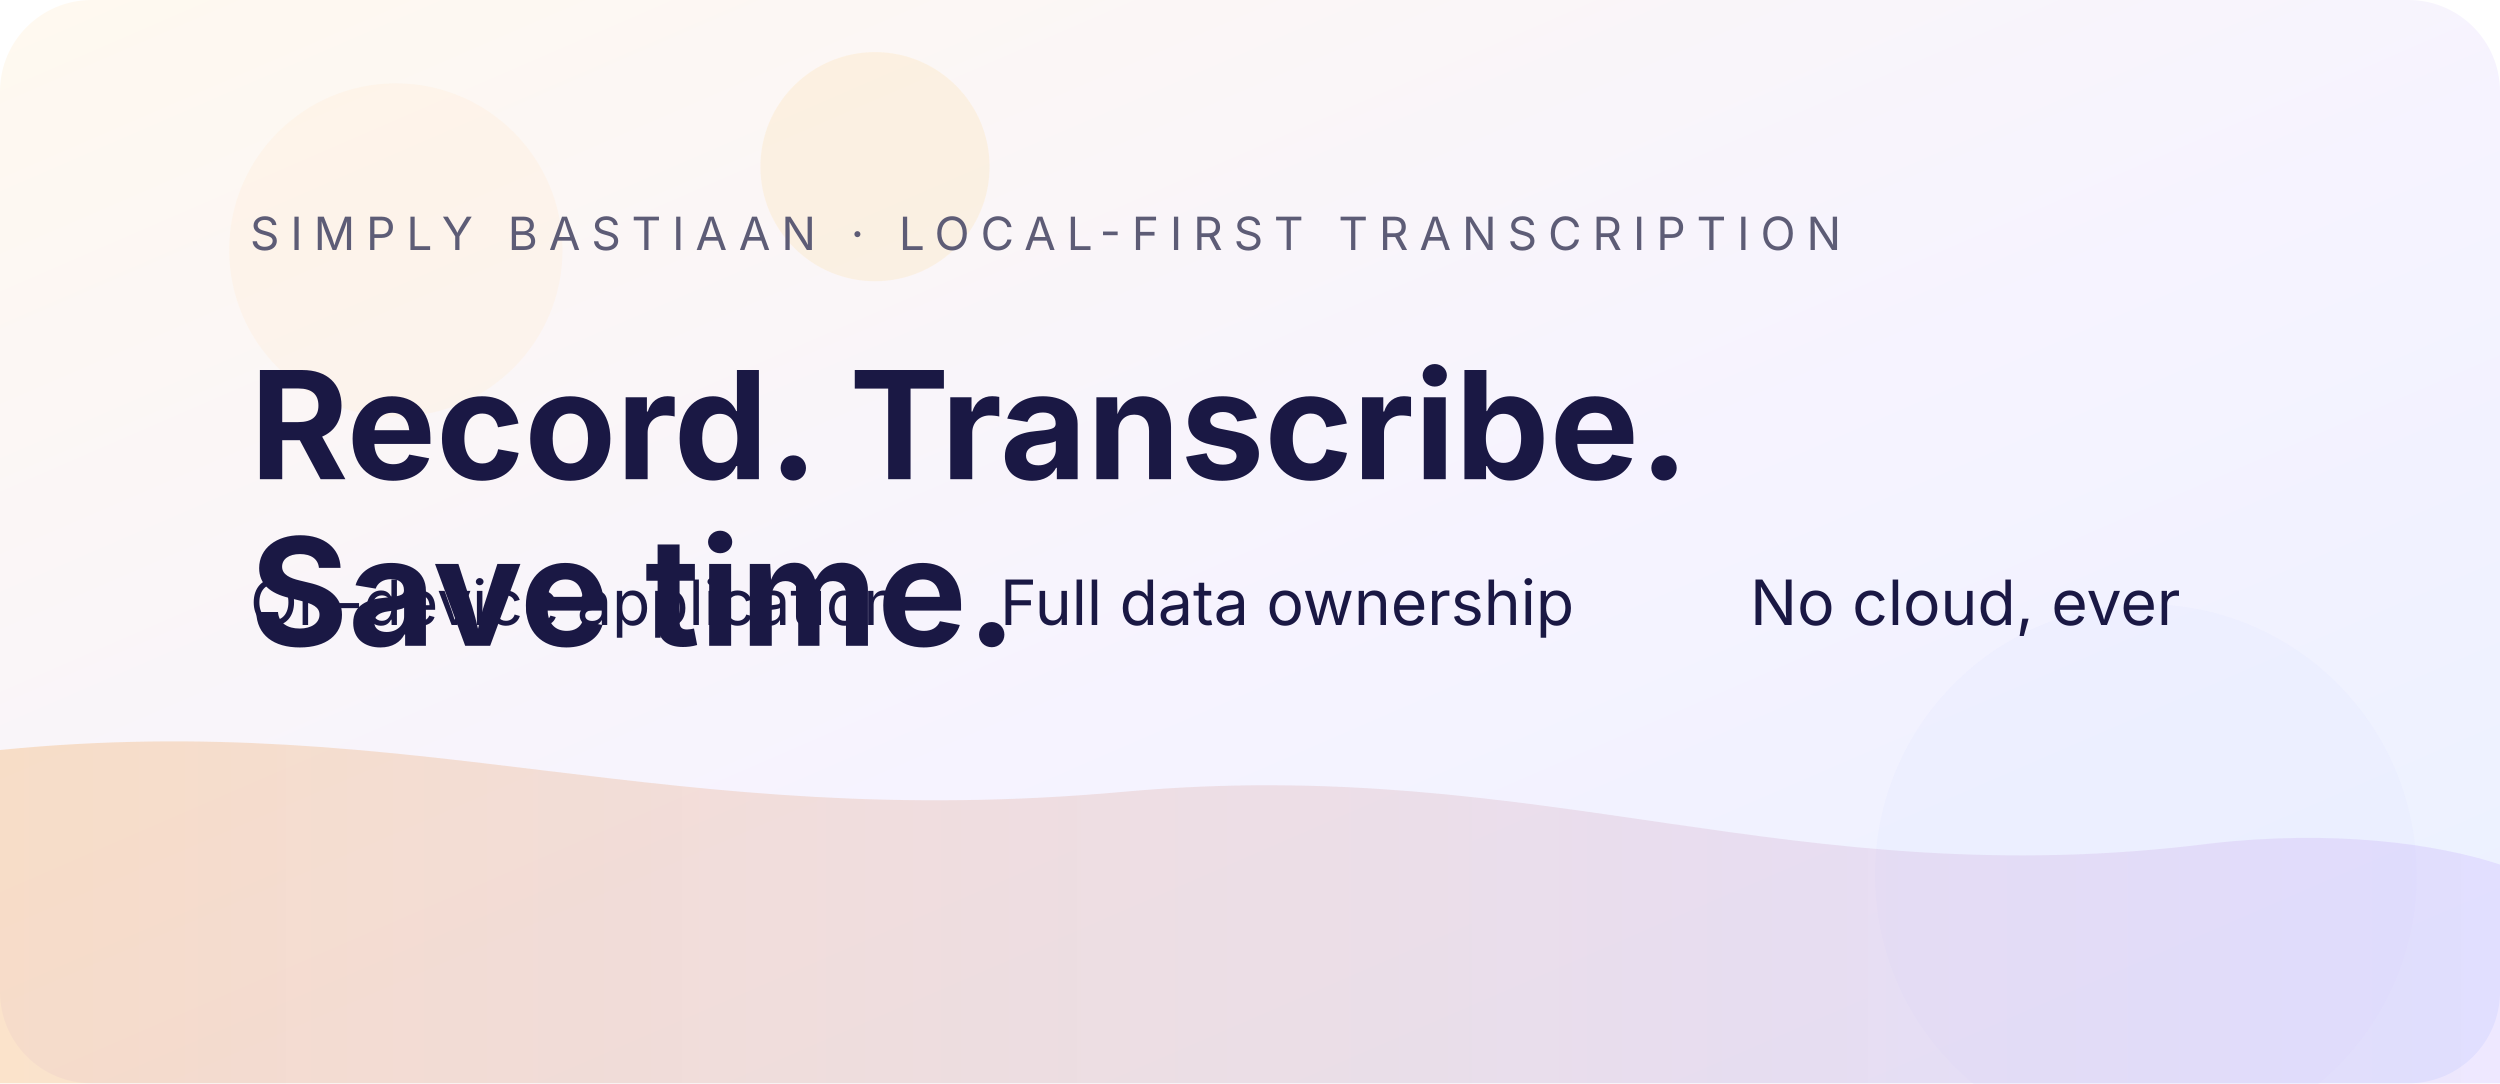
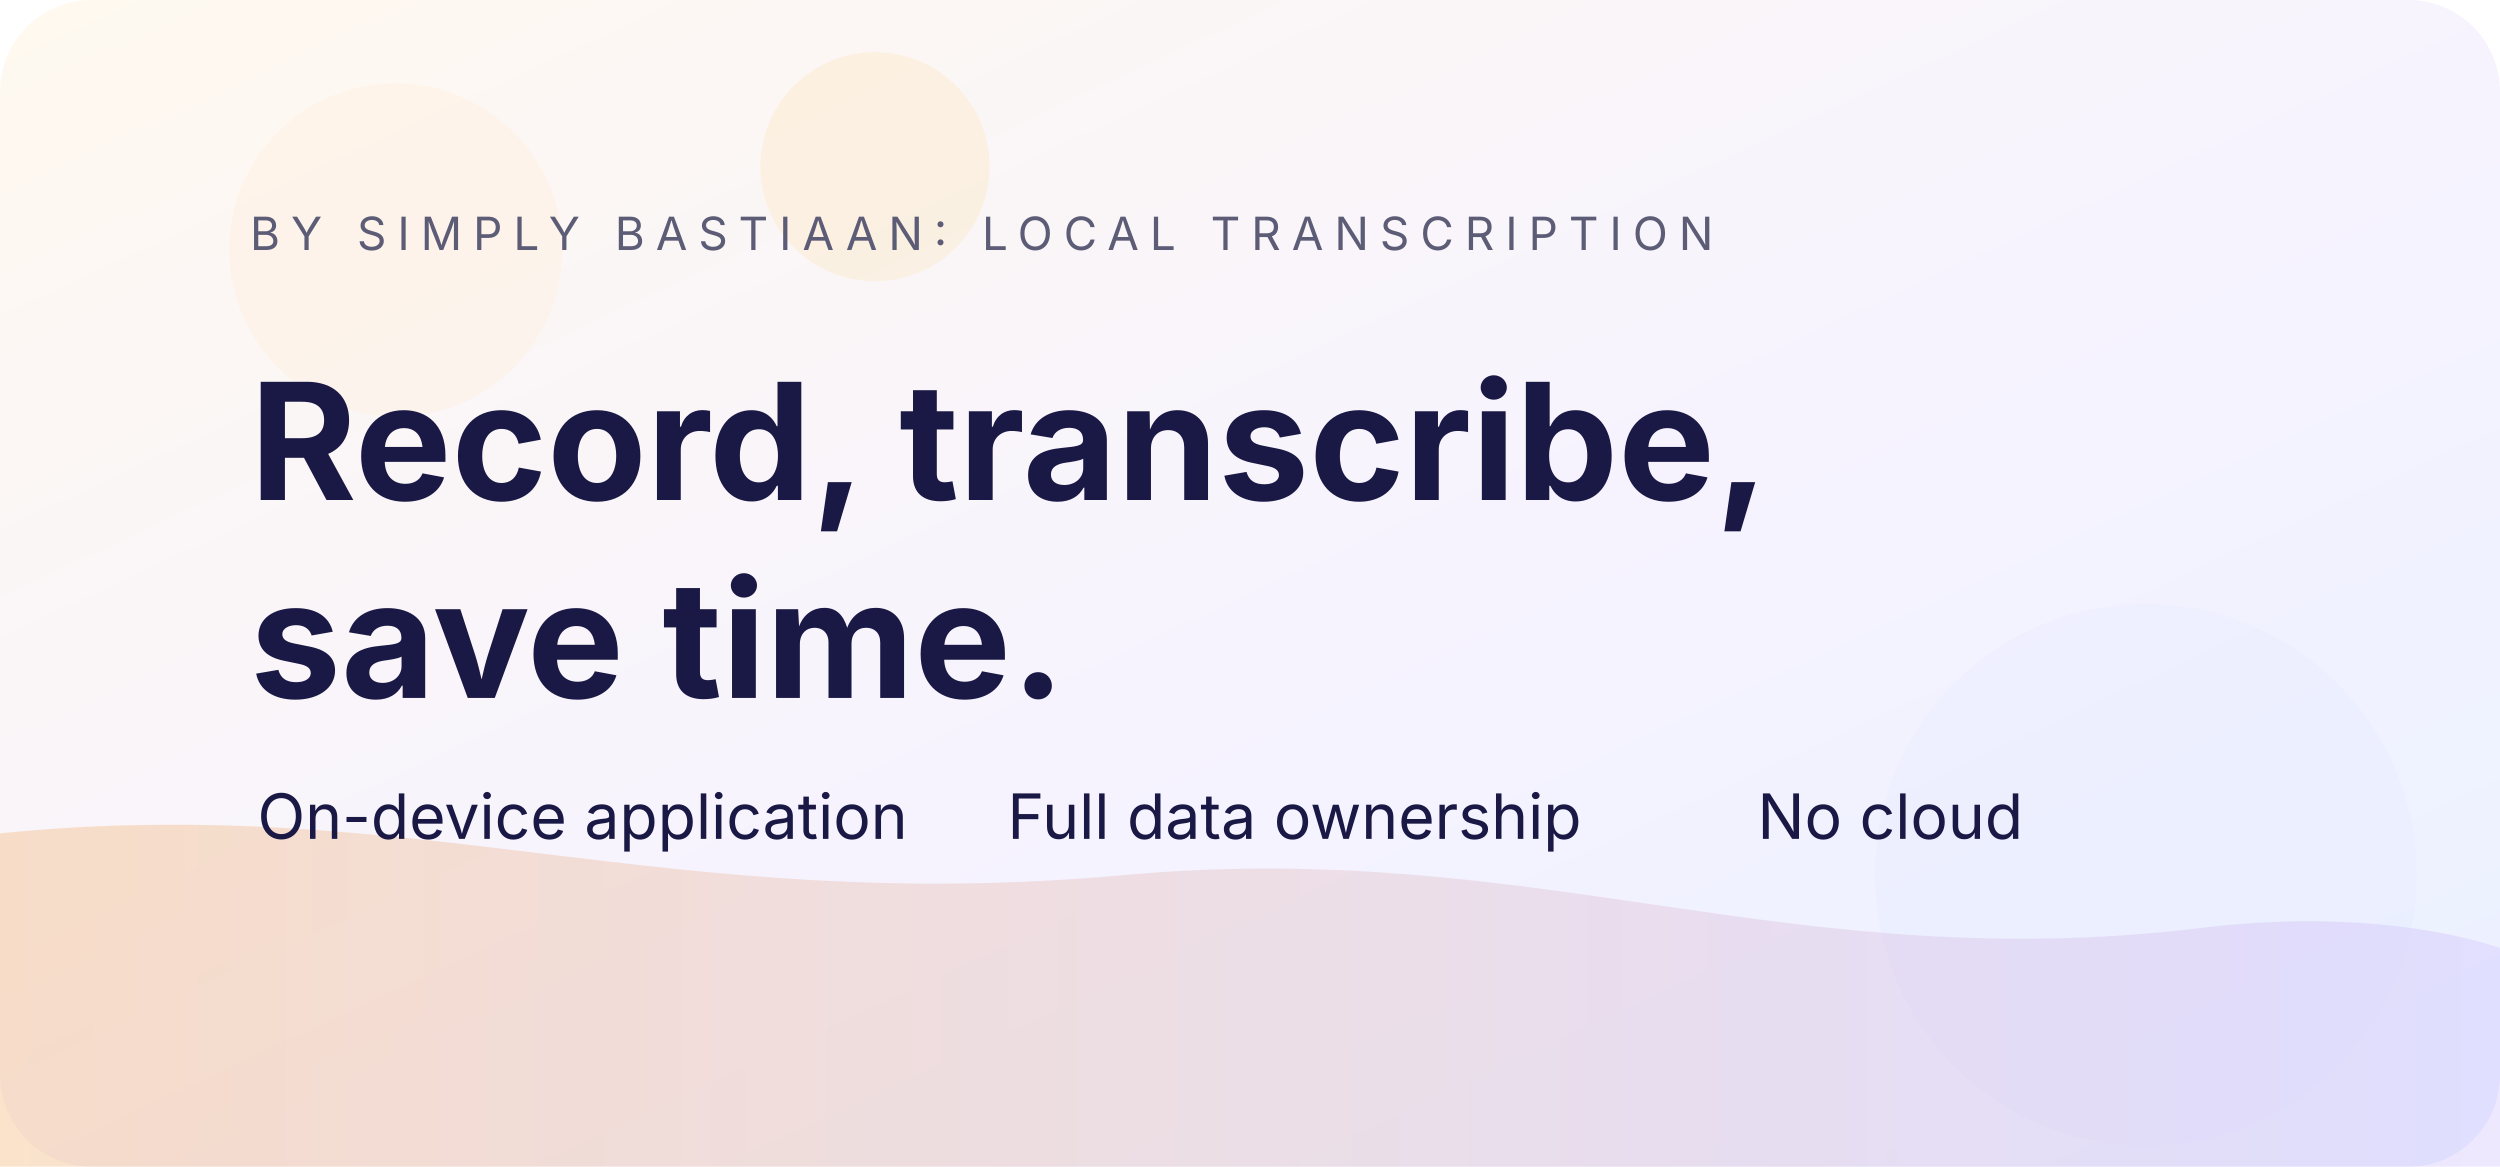
- <svg xmlns="http://www.w3.org/2000/svg" width="1200" height="520" viewBox="0 0 1200 520" role="img" aria-labelledby="title desc">
-   <defs>
+ <svg xmlns="http://www.w3.org/2000/svg" width="1200" height="560" viewBox="0 0 1200 560" role="img" aria-labelledby="title desc" version="1.1" id="svg12">
+   <defs id="defs5">
    <linearGradient id="bg" x1="0%" y1="0%" x2="100%" y2="100%">
-       <stop offset="0%" stop-color="#FFF9EF" />
-       <stop offset="55%" stop-color="#F6F3FF" />
-       <stop offset="100%" stop-color="#EAF1FF" />
+       <stop offset="0%" stop-color="#FFF9EF" id="stop1" />
+       <stop offset="55%" stop-color="#F6F3FF" id="stop2" />
+       <stop offset="100%" stop-color="#EAF1FF" id="stop3" />
    </linearGradient>
    <linearGradient id="wave" x1="0%" y1="0%" x2="100%" y2="0%">
-       <stop offset="0%" stop-color="#F4B36E" stop-opacity="0.8" />
-       <stop offset="100%" stop-color="#CBB9FF" stop-opacity="0.75" />
+       <stop offset="0%" stop-color="#F4B36E" stop-opacity="0.8" id="stop4" />
+       <stop offset="100%" stop-color="#CBB9FF" stop-opacity="0.75" id="stop5" />
    </linearGradient>
  </defs>
-   <rect width="1200" height="520" rx="44" fill="url(#bg)" />
-   <g opacity="0.3">
-     <circle cx="190" cy="120" r="80" fill="#FFEBD4" />
-     <circle cx="420" cy="80" r="55" fill="#FDE2B3" />
-     <circle cx="1030" cy="420" r="130" fill="#E3E6FF" />
+   <rect width="1200" height="560" rx="44" fill="url(#bg)" id="rect5" />
+   <g opacity="0.3" id="g7">
+     <circle cx="190" cy="120" r="80" fill="#FFEBD4" id="circle5" />
+     <circle cx="420" cy="80" r="55" fill="#FDE2B3" id="circle6" />
+     <circle cx="1030" cy="420" r="130" fill="#E3E6FF" id="circle7" />
  </g>
-   <path d="M0 360 C200 340 320 400 540 380 C740 362 860 430 1060 405 C1120 398 1170 405 1200 415 L1200 520 L0 520 Z" fill="url(#wave)" opacity="0.45" />
-   <g transform="translate(120 120)" font-family="'Inter','Segoe UI',sans-serif" fill="#1A1844">
-     <text font-size="22" letter-spacing="0.24em" fill="#5D5C76">SIMPLY BASTIAAN · LOCAL-FIRST TRANSCRIPTION</text>
-     <text y="110" font-size="72" font-weight="700">Record. Transcribe.</text>
-     <text y="190" font-size="72" font-weight="700">Save time.</text>
+   <path d="M0 400 C200 380 320 440 540 420 C740 402 860 470 1060 445 C1120 438 1170 445 1200 455 L1200 560 L0 560 Z" fill="url(#wave)" opacity="0.45" id="path7" />
+   <g transform="translate(120 120)" font-family="'Inter','Segoe UI',sans-serif" fill="#1A1844" id="g9">
+     <text font-size="22px" letter-spacing="0.24em" fill="#5d5c76" id="text7">BY SIMPLY BASTIAAN: LOCAL TRANSCRIPTION</text>
+     <text y="120" font-size="78px" font-weight="700" id="text8">Record, transcribe,</text>
+     <text y="215" font-size="78px" font-weight="700" id="text9">save time.</text>
  </g>
-   <g transform="translate(120 300)" font-family="'Inter','Segoe UI',sans-serif" fill="#1A1844" font-size="30">
-     <text>On-device application</text>
-     <text x="360">Full data ownership</text>
-     <text x="720">No cloud, ever</text>
+   <g transform="translate(123.5543,402.6511)" font-family="Inter, 'Segoe UI', sans-serif" fill="#1a1844" font-size="30px" id="g12">
+     <text id="text10">On-device application</text>
+     <text x="360" id="text11">Full data ownership</text>
+     <text x="720" id="text12">No cloud</text>
  </g>
</svg>
